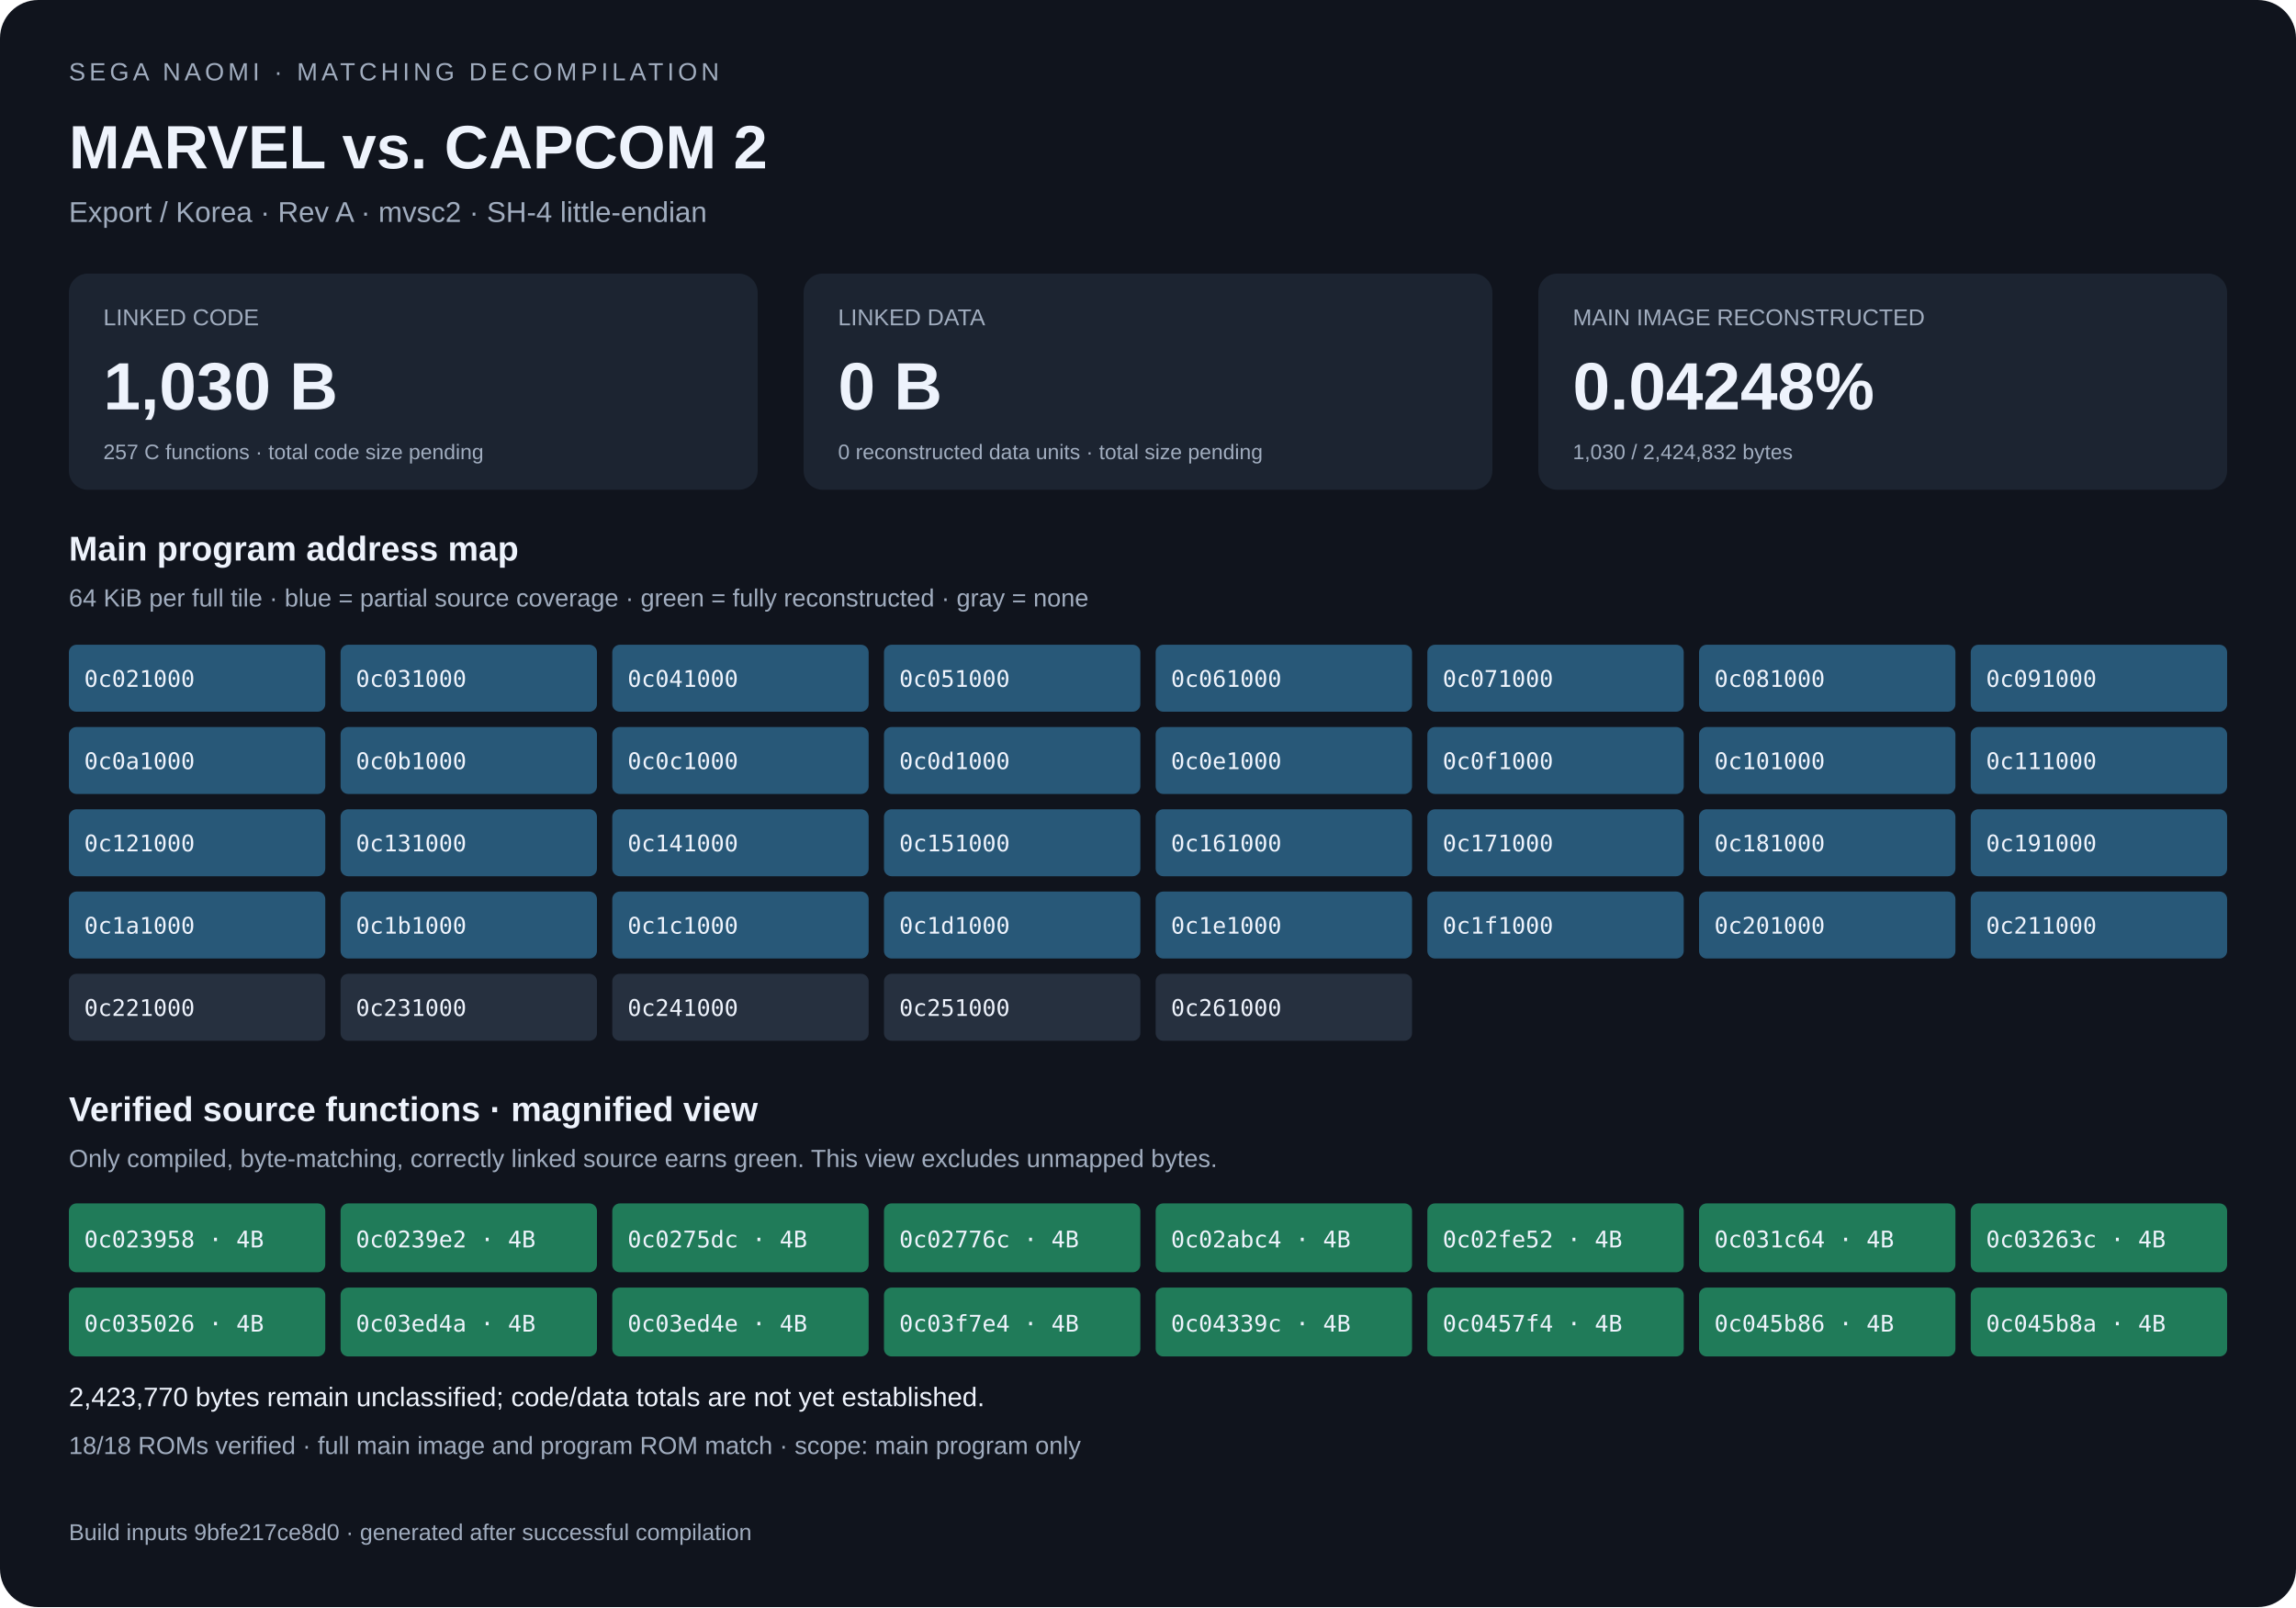
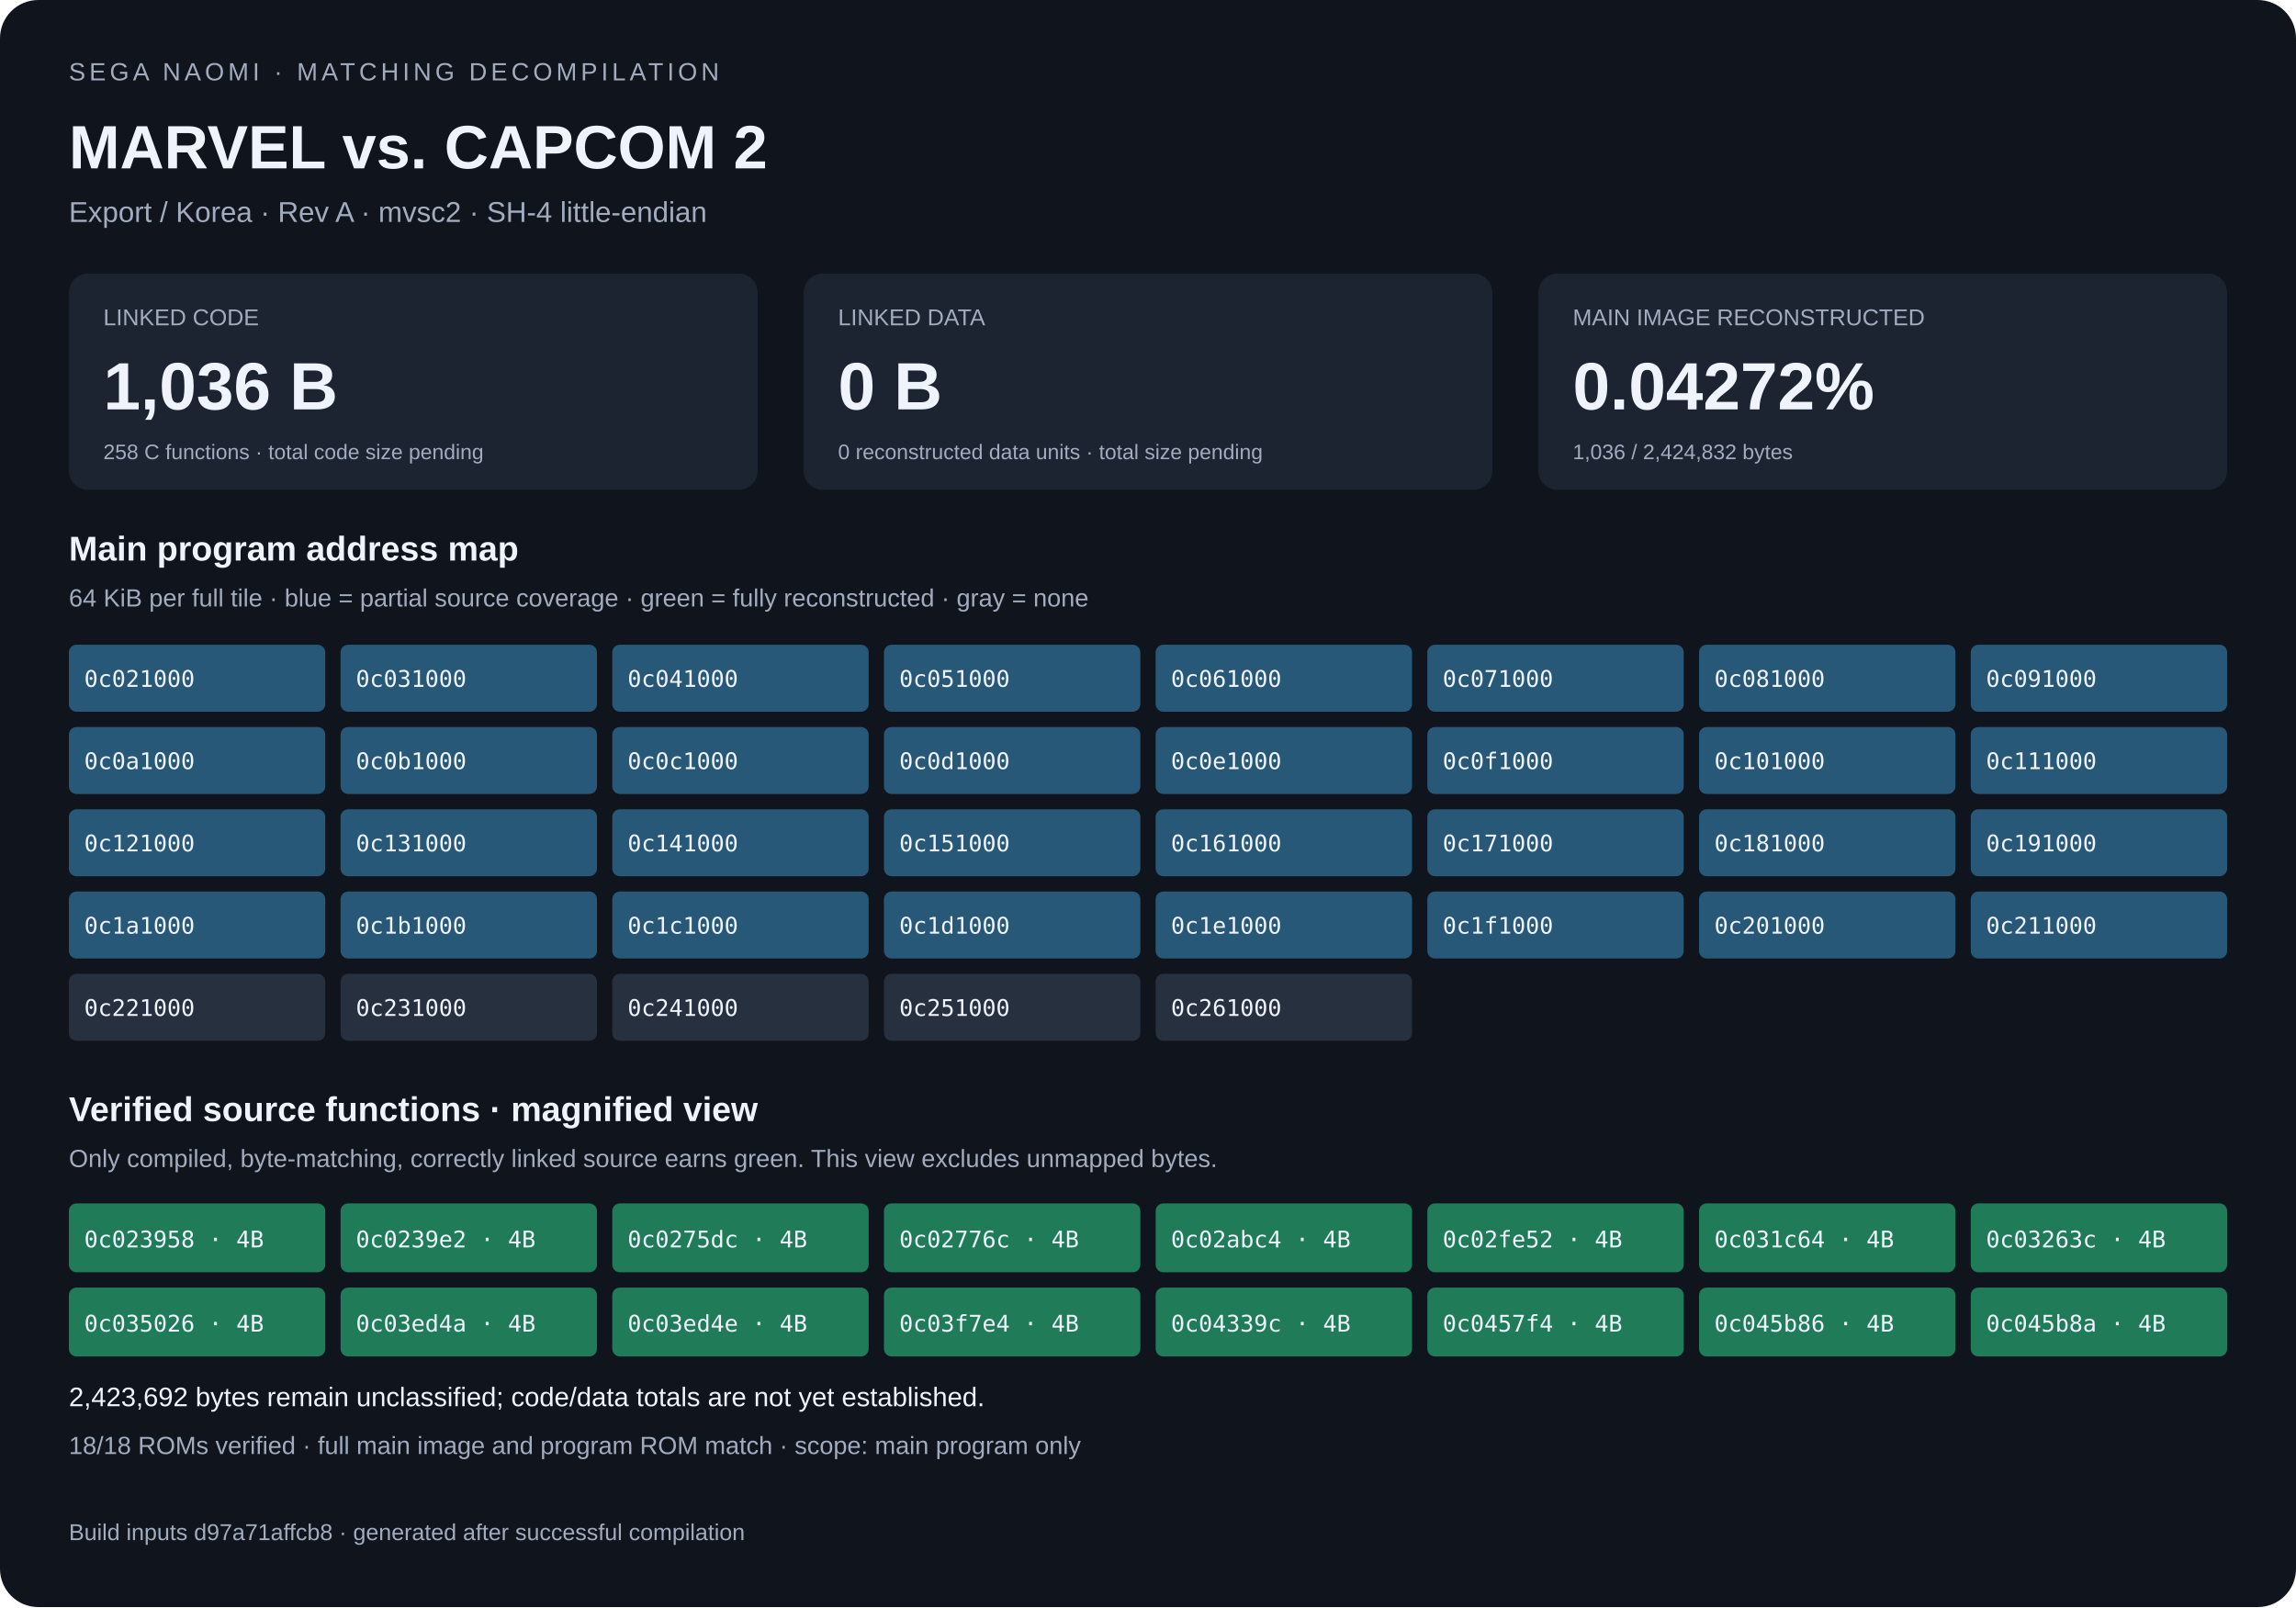
<svg xmlns="http://www.w3.org/2000/svg" width="1200" height="840" viewBox="0 0 1200 840" role="img" aria-labelledby="title desc">
  <rect width="1200" height="840" rx="20" fill="#10141d" />
  <style>text{font-family:Arial,sans-serif;fill:#eef3fc}.muted{fill:#a1adbf}.mono{font-family:monospace}</style>
  <text x="36" y="42" font-size="13" letter-spacing="2" class="muted">SEGA NAOMI · MATCHING DECOMPILATION</text>
  <text x="36" y="88" font-size="32" font-weight="700">MARVEL vs. CAPCOM 2</text>
  <text x="36" y="116" font-size="15" class="muted">Export / Korea · Rev A · mvsc2 · SH-4 little-endian</text>
  <rect x="36" y="143" width="360" height="113" rx="10" fill="#1c2431" />
  <text x="54" y="170" font-size="12" class="muted">LINKED CODE</text>
-   <text x="54" y="214" font-size="35" font-weight="700">1,030 B</text>
-   <text x="54" y="240" font-size="11" class="muted">257 C functions · total code size pending</text>
+   <text x="54" y="214" font-size="35" font-weight="700">1,036 B</text>
+   <text x="54" y="240" font-size="11" class="muted">258 C functions · total code size pending</text>
  <rect x="420" y="143" width="360" height="113" rx="10" fill="#1c2431" />
  <text x="438" y="170" font-size="12" class="muted">LINKED DATA</text>
  <text x="438" y="214" font-size="35" font-weight="700">0 B</text>
  <text x="438" y="240" font-size="11" class="muted">0 reconstructed data units · total size pending</text>
  <rect x="804" y="143" width="360" height="113" rx="10" fill="#1c2431" />
  <text x="822" y="170" font-size="12" class="muted">MAIN IMAGE RECONSTRUCTED</text>
-   <text x="822" y="214" font-size="35" font-weight="700">0.04248%</text>
-   <text x="822" y="240" font-size="11" class="muted">1,030 / 2,424,832 bytes</text>
+   <text x="822" y="214" font-size="35" font-weight="700">0.04272%</text>
+   <text x="822" y="240" font-size="11" class="muted">1,036 / 2,424,832 bytes</text>
  <text x="36" y="293" font-size="18" font-weight="700">Main program address map</text>
  <text x="36" y="317" font-size="13" class="muted">64 KiB per full tile · blue = partial source coverage · green = fully reconstructed · gray = none</text>
  <rect x="36" y="337" width="134" height="35" rx="4" fill="#285878">
</rect>
  <text x="44" y="359" font-size="12" class="mono">0c021000</text>
  <rect x="178" y="337" width="134" height="35" rx="4" fill="#285878">
</rect>
  <text x="186" y="359" font-size="12" class="mono">0c031000</text>
  <rect x="320" y="337" width="134" height="35" rx="4" fill="#285878">
</rect>
  <text x="328" y="359" font-size="12" class="mono">0c041000</text>
  <rect x="462" y="337" width="134" height="35" rx="4" fill="#285878">
</rect>
  <text x="470" y="359" font-size="12" class="mono">0c051000</text>
  <rect x="604" y="337" width="134" height="35" rx="4" fill="#285878">
</rect>
  <text x="612" y="359" font-size="12" class="mono">0c061000</text>
  <rect x="746" y="337" width="134" height="35" rx="4" fill="#285878">
</rect>
  <text x="754" y="359" font-size="12" class="mono">0c071000</text>
  <rect x="888" y="337" width="134" height="35" rx="4" fill="#285878">
</rect>
  <text x="896" y="359" font-size="12" class="mono">0c081000</text>
  <rect x="1030" y="337" width="134" height="35" rx="4" fill="#285878">
</rect>
  <text x="1038" y="359" font-size="12" class="mono">0c091000</text>
  <rect x="36" y="380" width="134" height="35" rx="4" fill="#285878">
</rect>
  <text x="44" y="402" font-size="12" class="mono">0c0a1000</text>
  <rect x="178" y="380" width="134" height="35" rx="4" fill="#285878">
</rect>
  <text x="186" y="402" font-size="12" class="mono">0c0b1000</text>
  <rect x="320" y="380" width="134" height="35" rx="4" fill="#285878">
</rect>
  <text x="328" y="402" font-size="12" class="mono">0c0c1000</text>
  <rect x="462" y="380" width="134" height="35" rx="4" fill="#285878">
</rect>
  <text x="470" y="402" font-size="12" class="mono">0c0d1000</text>
  <rect x="604" y="380" width="134" height="35" rx="4" fill="#285878">
</rect>
  <text x="612" y="402" font-size="12" class="mono">0c0e1000</text>
  <rect x="746" y="380" width="134" height="35" rx="4" fill="#285878">
</rect>
  <text x="754" y="402" font-size="12" class="mono">0c0f1000</text>
  <rect x="888" y="380" width="134" height="35" rx="4" fill="#285878">
</rect>
  <text x="896" y="402" font-size="12" class="mono">0c101000</text>
  <rect x="1030" y="380" width="134" height="35" rx="4" fill="#285878">
</rect>
  <text x="1038" y="402" font-size="12" class="mono">0c111000</text>
  <rect x="36" y="423" width="134" height="35" rx="4" fill="#285878">
</rect>
  <text x="44" y="445" font-size="12" class="mono">0c121000</text>
  <rect x="178" y="423" width="134" height="35" rx="4" fill="#285878">
</rect>
  <text x="186" y="445" font-size="12" class="mono">0c131000</text>
  <rect x="320" y="423" width="134" height="35" rx="4" fill="#285878">
</rect>
  <text x="328" y="445" font-size="12" class="mono">0c141000</text>
  <rect x="462" y="423" width="134" height="35" rx="4" fill="#285878">
</rect>
  <text x="470" y="445" font-size="12" class="mono">0c151000</text>
  <rect x="604" y="423" width="134" height="35" rx="4" fill="#285878">
</rect>
  <text x="612" y="445" font-size="12" class="mono">0c161000</text>
  <rect x="746" y="423" width="134" height="35" rx="4" fill="#285878">
</rect>
  <text x="754" y="445" font-size="12" class="mono">0c171000</text>
  <rect x="888" y="423" width="134" height="35" rx="4" fill="#285878">
</rect>
  <text x="896" y="445" font-size="12" class="mono">0c181000</text>
  <rect x="1030" y="423" width="134" height="35" rx="4" fill="#285878">
</rect>
  <text x="1038" y="445" font-size="12" class="mono">0c191000</text>
  <rect x="36" y="466" width="134" height="35" rx="4" fill="#285878">
</rect>
  <text x="44" y="488" font-size="12" class="mono">0c1a1000</text>
  <rect x="178" y="466" width="134" height="35" rx="4" fill="#285878">
</rect>
  <text x="186" y="488" font-size="12" class="mono">0c1b1000</text>
  <rect x="320" y="466" width="134" height="35" rx="4" fill="#285878">
</rect>
  <text x="328" y="488" font-size="12" class="mono">0c1c1000</text>
  <rect x="462" y="466" width="134" height="35" rx="4" fill="#285878">
</rect>
  <text x="470" y="488" font-size="12" class="mono">0c1d1000</text>
  <rect x="604" y="466" width="134" height="35" rx="4" fill="#285878">
</rect>
  <text x="612" y="488" font-size="12" class="mono">0c1e1000</text>
  <rect x="746" y="466" width="134" height="35" rx="4" fill="#285878">
</rect>
  <text x="754" y="488" font-size="12" class="mono">0c1f1000</text>
  <rect x="888" y="466" width="134" height="35" rx="4" fill="#285878">
</rect>
  <text x="896" y="488" font-size="12" class="mono">0c201000</text>
  <rect x="1030" y="466" width="134" height="35" rx="4" fill="#285878">
</rect>
  <text x="1038" y="488" font-size="12" class="mono">0c211000</text>
  <rect x="36" y="509" width="134" height="35" rx="4" fill="#26303f">
</rect>
  <text x="44" y="531" font-size="12" class="mono">0c221000</text>
  <rect x="178" y="509" width="134" height="35" rx="4" fill="#26303f">
</rect>
  <text x="186" y="531" font-size="12" class="mono">0c231000</text>
  <rect x="320" y="509" width="134" height="35" rx="4" fill="#26303f">
</rect>
  <text x="328" y="531" font-size="12" class="mono">0c241000</text>
  <rect x="462" y="509" width="134" height="35" rx="4" fill="#26303f">
</rect>
  <text x="470" y="531" font-size="12" class="mono">0c251000</text>
  <rect x="604" y="509" width="134" height="35" rx="4" fill="#26303f">
</rect>
  <text x="612" y="531" font-size="12" class="mono">0c261000</text>
  <text x="36" y="586" font-size="18" font-weight="700">Verified source functions · magnified view</text>
  <text x="36" y="610" font-size="13" class="muted">Only compiled, byte-matching, correctly linked source earns green. This view excludes unmapped bytes.</text>
  <rect x="36" y="629" width="134" height="36" rx="4" fill="#207b59" />
  <text x="44" y="652" font-size="12" class="mono">0c023958 · 4B</text>
  <rect x="178" y="629" width="134" height="36" rx="4" fill="#207b59" />
  <text x="186" y="652" font-size="12" class="mono">0c0239e2 · 4B</text>
  <rect x="320" y="629" width="134" height="36" rx="4" fill="#207b59" />
  <text x="328" y="652" font-size="12" class="mono">0c0275dc · 4B</text>
  <rect x="462" y="629" width="134" height="36" rx="4" fill="#207b59" />
  <text x="470" y="652" font-size="12" class="mono">0c02776c · 4B</text>
  <rect x="604" y="629" width="134" height="36" rx="4" fill="#207b59" />
  <text x="612" y="652" font-size="12" class="mono">0c02abc4 · 4B</text>
  <rect x="746" y="629" width="134" height="36" rx="4" fill="#207b59" />
  <text x="754" y="652" font-size="12" class="mono">0c02fe52 · 4B</text>
  <rect x="888" y="629" width="134" height="36" rx="4" fill="#207b59" />
  <text x="896" y="652" font-size="12" class="mono">0c031c64 · 4B</text>
  <rect x="1030" y="629" width="134" height="36" rx="4" fill="#207b59" />
  <text x="1038" y="652" font-size="12" class="mono">0c03263c · 4B</text>
  <rect x="36" y="673" width="134" height="36" rx="4" fill="#207b59" />
  <text x="44" y="696" font-size="12" class="mono">0c035026 · 4B</text>
  <rect x="178" y="673" width="134" height="36" rx="4" fill="#207b59" />
  <text x="186" y="696" font-size="12" class="mono">0c03ed4a · 4B</text>
  <rect x="320" y="673" width="134" height="36" rx="4" fill="#207b59" />
  <text x="328" y="696" font-size="12" class="mono">0c03ed4e · 4B</text>
  <rect x="462" y="673" width="134" height="36" rx="4" fill="#207b59" />
  <text x="470" y="696" font-size="12" class="mono">0c03f7e4 · 4B</text>
  <rect x="604" y="673" width="134" height="36" rx="4" fill="#207b59" />
  <text x="612" y="696" font-size="12" class="mono">0c04339c · 4B</text>
  <rect x="746" y="673" width="134" height="36" rx="4" fill="#207b59" />
  <text x="754" y="696" font-size="12" class="mono">0c0457f4 · 4B</text>
  <rect x="888" y="673" width="134" height="36" rx="4" fill="#207b59" />
  <text x="896" y="696" font-size="12" class="mono">0c045b86 · 4B</text>
  <rect x="1030" y="673" width="134" height="36" rx="4" fill="#207b59" />
  <text x="1038" y="696" font-size="12" class="mono">0c045b8a · 4B</text>
-   <text x="36" y="735" font-size="14">2,423,770 bytes remain unclassified; code/data totals are not yet established.</text>
+   <text x="36" y="735" font-size="14">2,423,692 bytes remain unclassified; code/data totals are not yet established.</text>
  <text x="36" y="760" font-size="13" class="muted">18/18 ROMs verified · full main image and program ROM match · scope: main program only</text>
-   <text x="36" y="805" font-size="12" class="muted">Build inputs 9bfe217ce8d0 · generated after successful compilation</text>
+   <text x="36" y="805" font-size="12" class="muted">Build inputs d97a71affcb8 · generated after successful compilation</text>
</svg>
